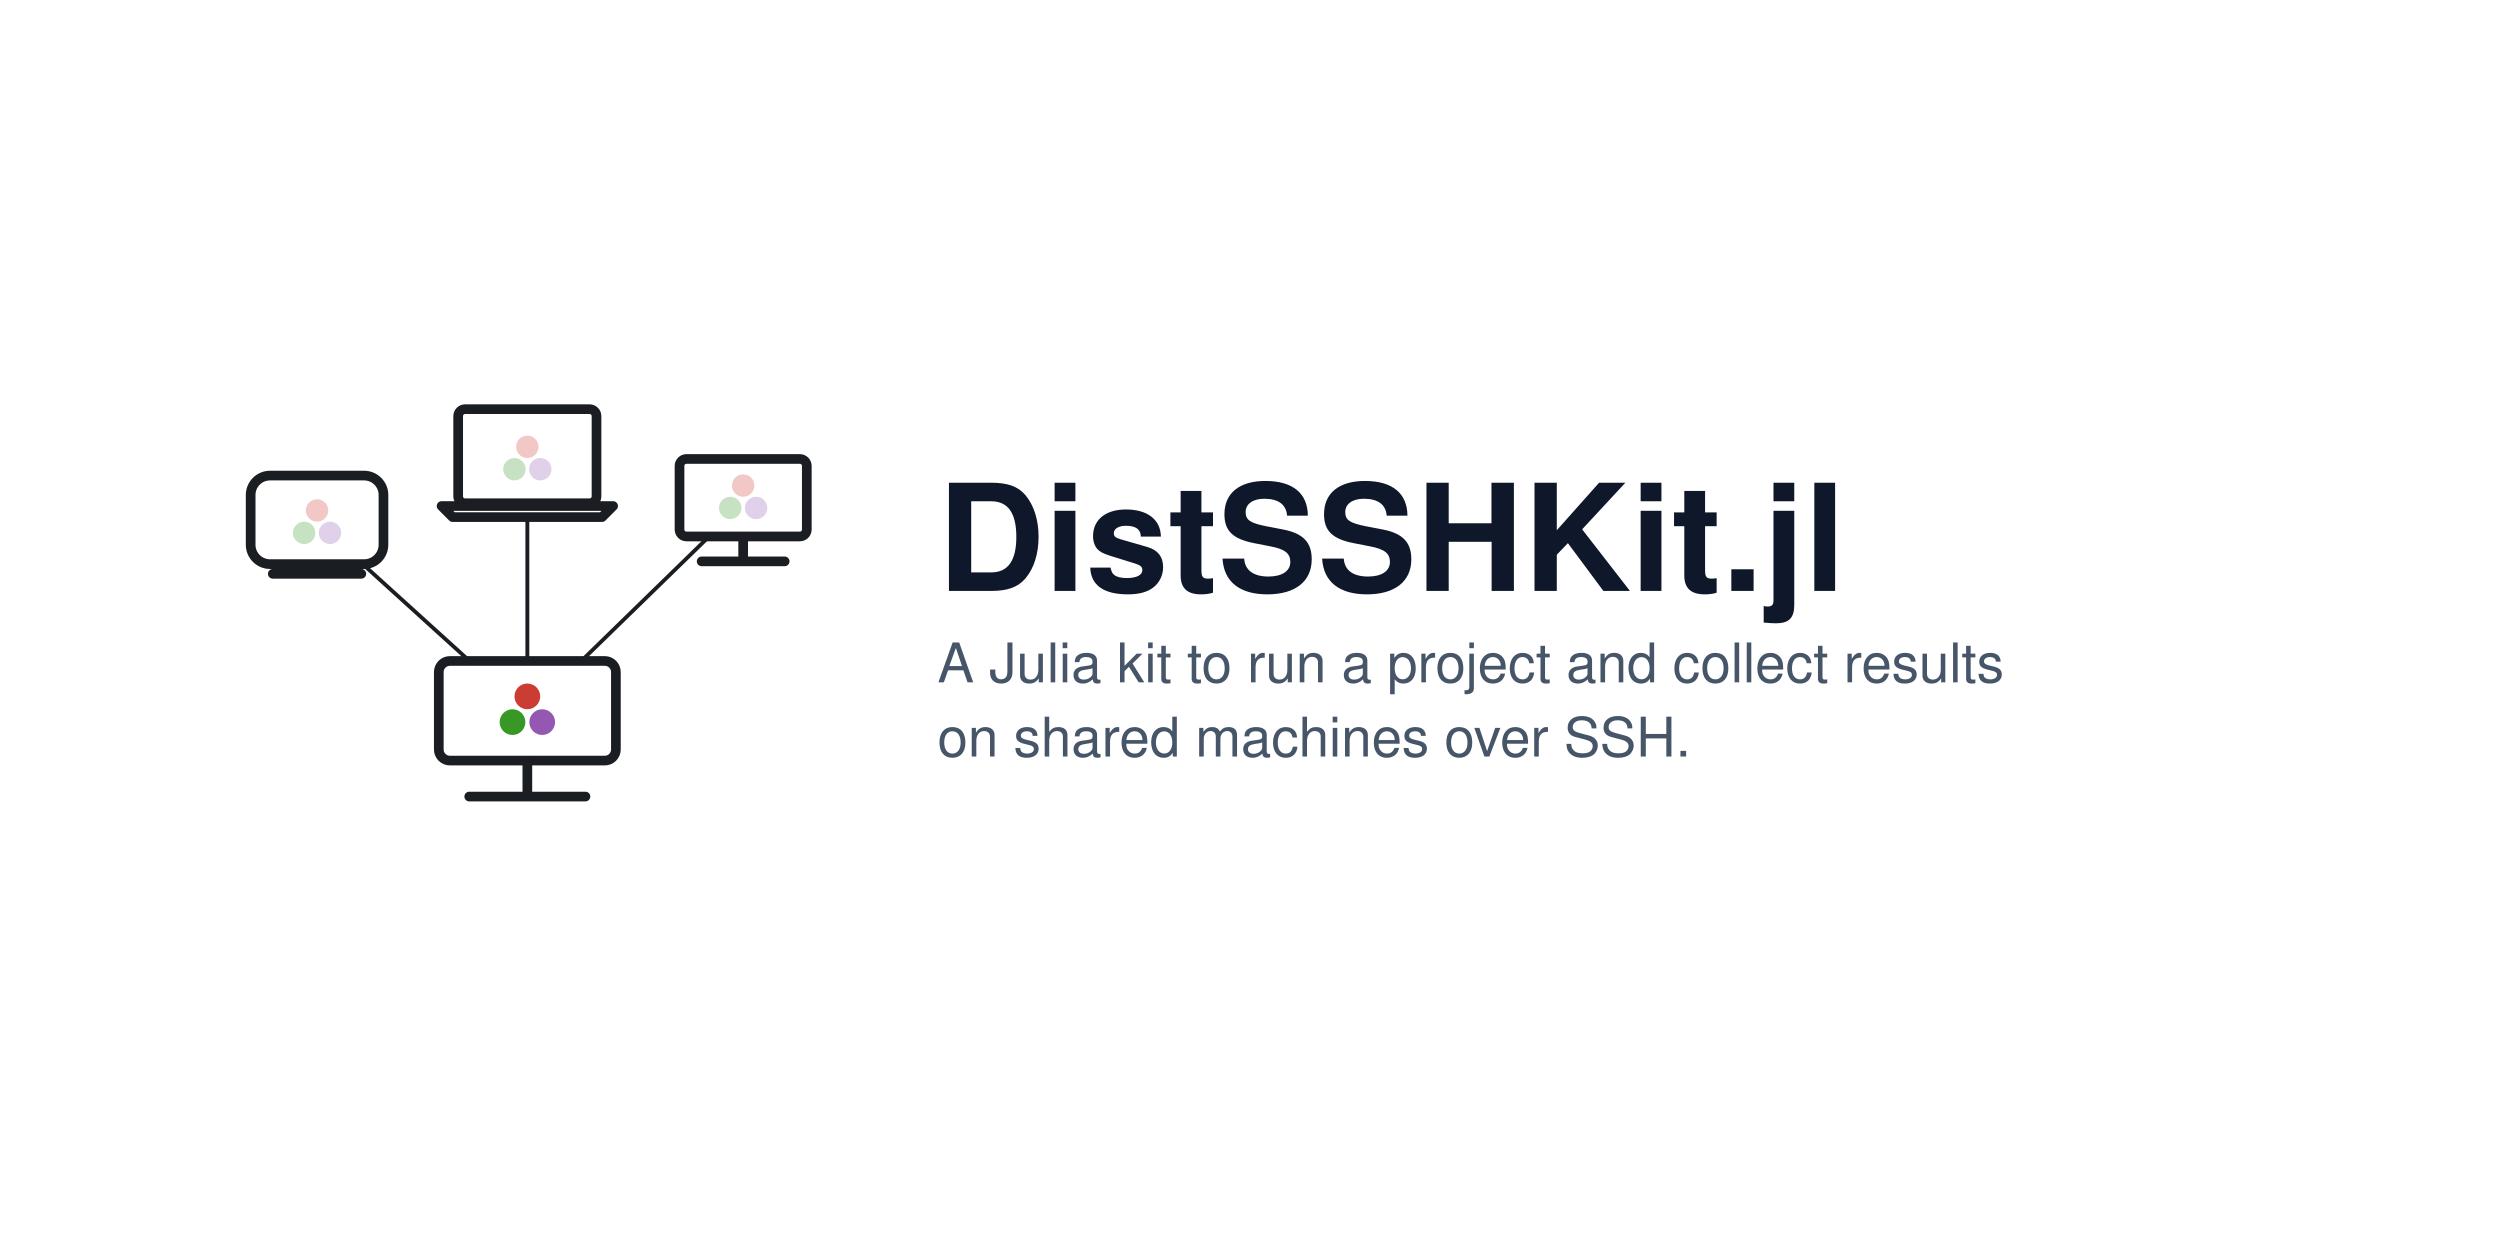
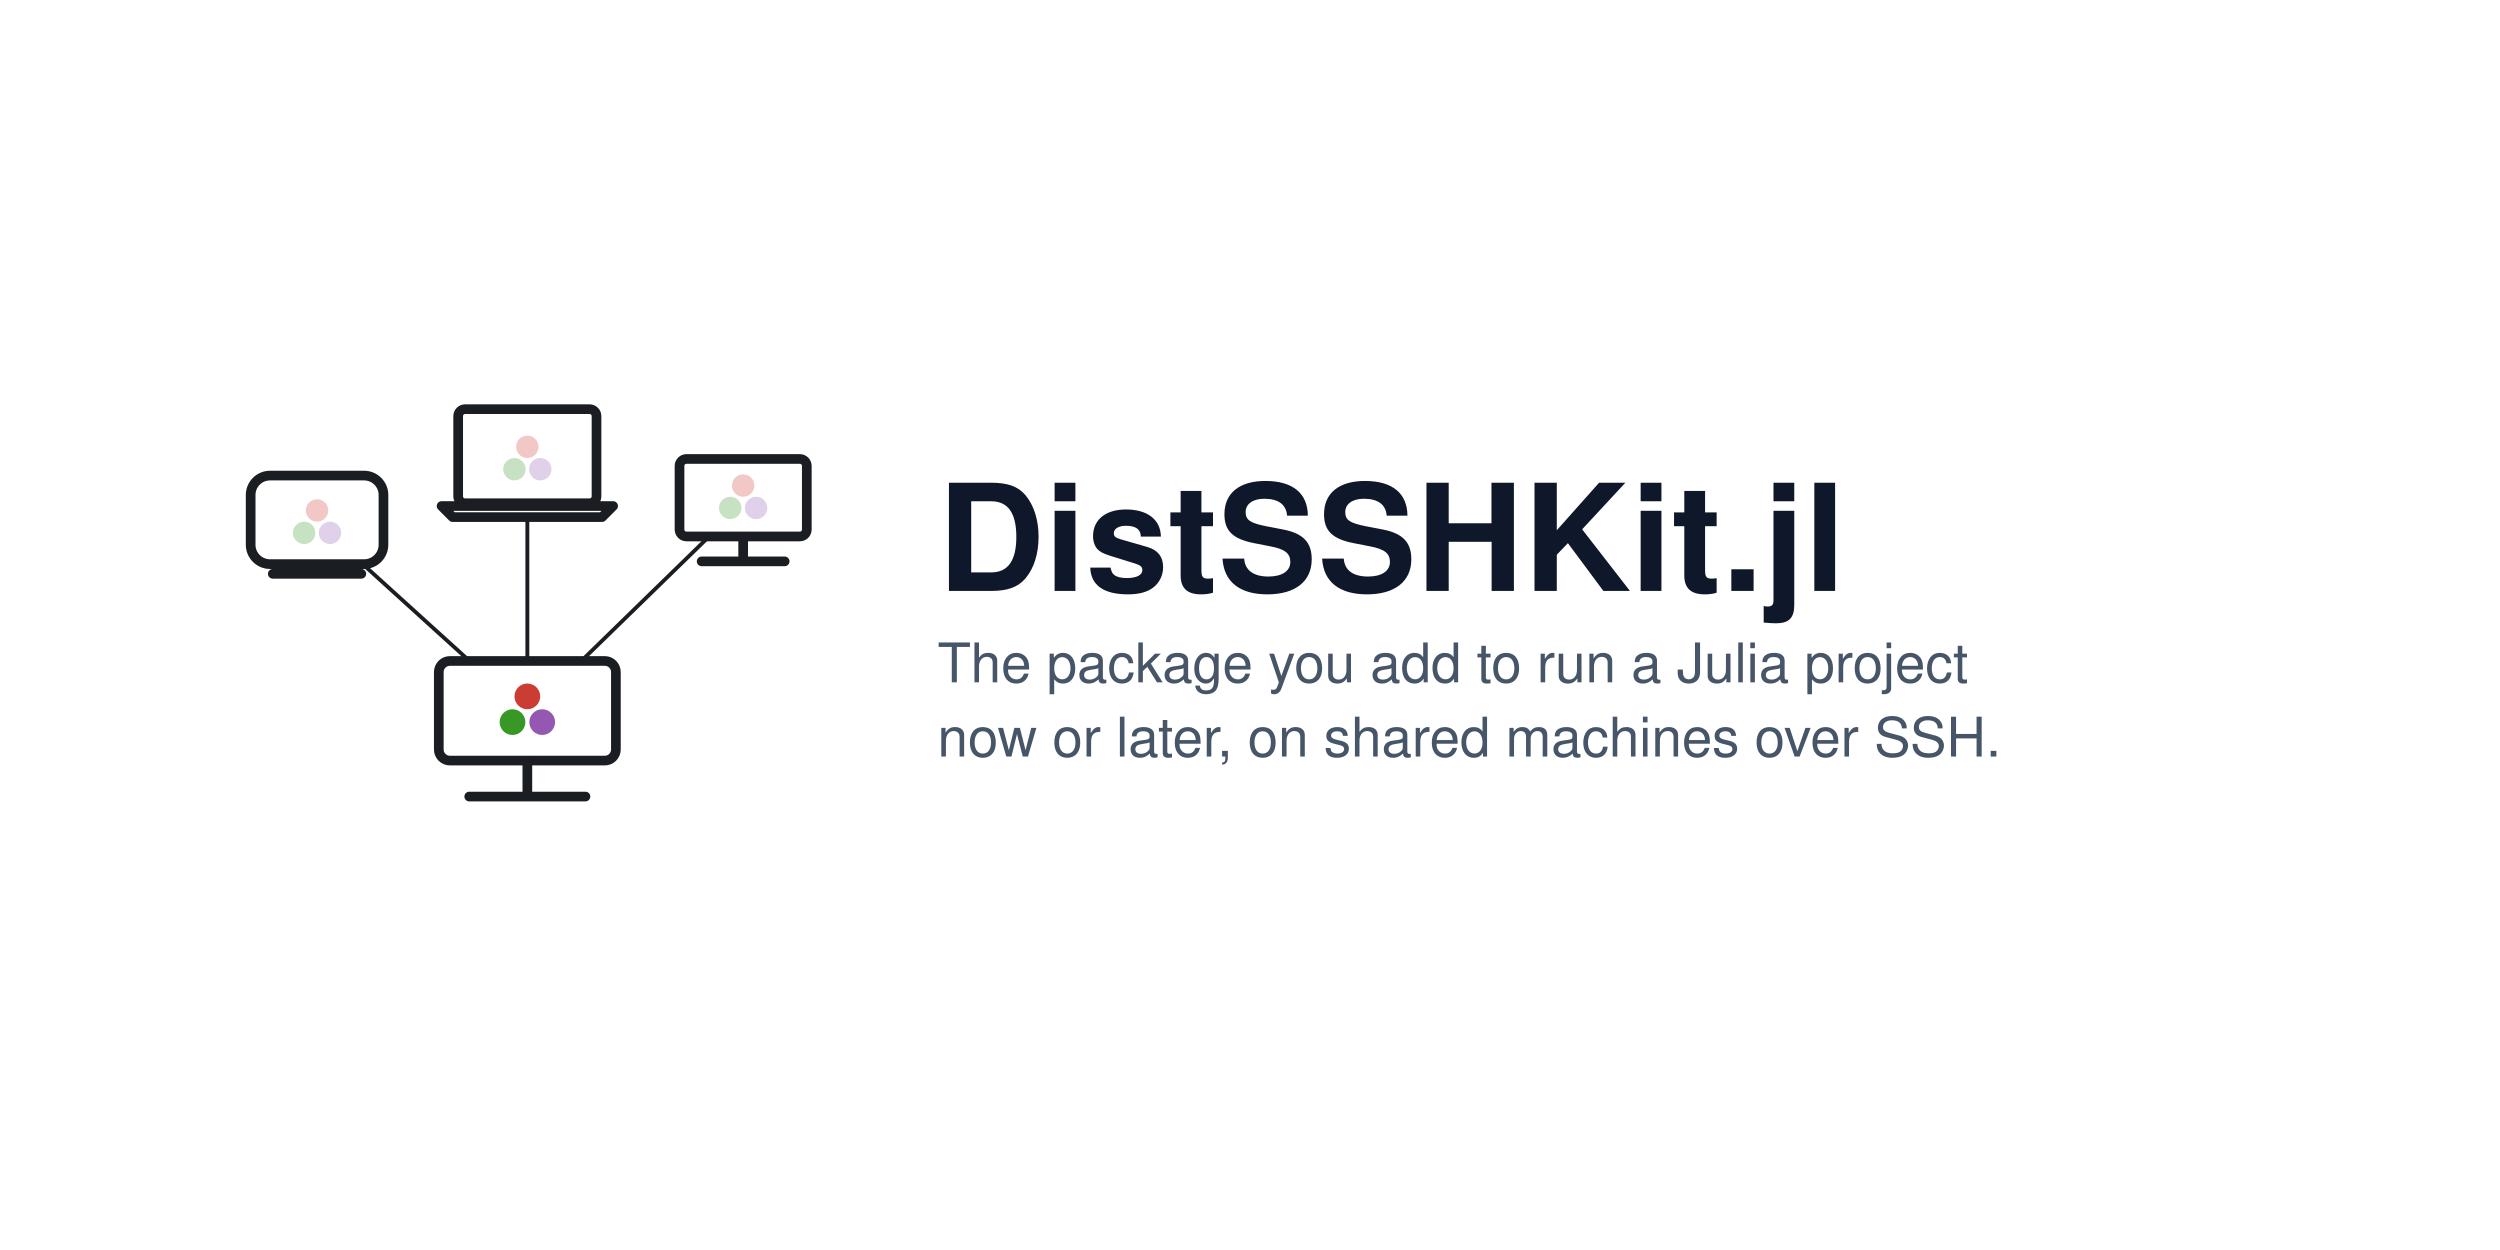
<svg xmlns="http://www.w3.org/2000/svg" width="1280" height="640" viewBox="0 0 1280 640">
  <rect width="1280" height="640" fill="#ffffff" />
  <svg x="100" y="150" width="340" height="340" viewBox="0 26 240 240">
    <defs>
      <filter id="dot-glow" x="-100%" y="-100%" width="300%" height="300%">
        <feGaussianBlur in="SourceGraphic" stdDeviation="1.6" result="b" />
        <feMerge>
          <feMergeNode in="b" />
          <feMergeNode in="SourceGraphic" />
        </feMerge>
      </filter>
      <style>
      .stroke {
        fill: none;
        stroke: #1a1d21;
        stroke-width: 3.5;
        stroke-linecap: round;
        stroke-linejoin: round;
      }
      .link {
        stroke: #1a1d21;
        stroke-width: 1.4;
        stroke-linecap: round;
        fill: none;
      }
      .pkt { filter: url(#dot-glow); }
      .pkt-data {
        fill: #1a1d21;
        /* no glow — quieter than outbound Julia packets */
      }
      .attach { fill: none; stroke: none; }
      @media (prefers-reduced-motion: reduce) {
        .pkt, .pkt-data { display: none; }
      }
    </style>
      <g id="laptop-body">
        <rect class="stroke" x="-25" y="-22" width="50" height="34" rx="2.5" />
        <path class="stroke" d="M-31,13 L31,13 L27,17 L-27,17 Z" />
        <circle class="attach" id="attach-laptop" cx="0" cy="-3" r="0" />
      </g>
      <g id="minibox-body">
        <rect class="stroke" x="-24" y="-16" width="48" height="32" rx="7" />
        <line class="stroke" x1="-16" y1="19.5" x2="16" y2="19.5" />
        <circle class="attach" id="attach-minibox" cx="0" cy="2" r="0" />
      </g>
      <g id="desktop-body">
        <rect class="stroke" x="-23" y="-22" width="46" height="28" rx="2.5" />
        <line class="stroke" x1="0" y1="7" x2="0" y2="13" />
        <line class="stroke" x1="-15" y1="15" x2="15" y2="15" />
        <circle class="attach" id="attach-desktop" cx="0" cy="-7" r="0" />
      </g>
      <g id="master-body">
        <rect class="stroke" x="-32" y="-25" width="64" height="36" rx="4" />
        <line class="stroke" x1="0" y1="12" x2="0" y2="22" />
        <line class="stroke" x1="-21" y1="24" x2="21" y2="24" />
        <circle class="attach" id="attach-master-l" cx="0" cy="-6" r="0" />
        <circle class="attach" id="attach-master-c" cx="0" cy="-6" r="0" />
        <circle class="attach" id="attach-master-r" cx="0" cy="-6" r="0" />
      </g>
      <g id="juliadot">
        <circle cx="0" cy="-5.4" r="4.05" fill="#cb3c33" />
        <circle cx="-4.677" cy="2.7" r="4.05" fill="#389826" />
        <circle cx="4.677" cy="2.7" r="4.05" fill="#9558b2" />
      </g>
      <g id="juliadot-lg">
        <circle cx="0" cy="-6.2" r="4.65" fill="#cb3c33" />
        <circle cx="-5.369" cy="3.1" r="4.65" fill="#389826" />
        <circle cx="5.369" cy="3.1" r="4.65" fill="#9558b2" />
      </g>
      <g id="remote-dots">
        <circle cx="0" cy="-5.4" r="4.05" fill="#cb3c33" fill-opacity="0.28">
          <animate attributeName="fill-opacity" begin="2.9s" dur="0.4s" values="0.28;1" fill="freeze" calcMode="spline" keySplines="0.4 0 0.2 1" />
        </circle>
        <circle cx="-4.677" cy="2.7" r="4.05" fill="#389826" fill-opacity="0.28">
          <animate attributeName="fill-opacity" begin="3.6s" dur="0.4s" values="0.28;1" fill="freeze" calcMode="spline" keySplines="0.4 0 0.2 1" />
        </circle>
        <circle cx="4.677" cy="2.7" r="4.05" fill="#9558b2" fill-opacity="0.28">
          <animate attributeName="fill-opacity" begin="4.3s" dur="0.4s" values="0.28;1" fill="freeze" calcMode="spline" keySplines="0.4 0 0.2 1" />
        </circle>
      </g>
      <g id="master-dots">
        <circle cx="0" cy="-6.2" r="4.65" fill="#cb3c33" opacity="1">
          <animate attributeName="opacity" begin="7.2s" dur="0.55s" values="1;0.15;1;0.3;1" keyTimes="0;0.22;0.45;0.7;1" calcMode="spline" keySplines="0.3 0 0.2 1; 0.3 0 0.2 1; 0.3 0 0.2 1; 0.3 0 0.2 1" fill="freeze" />
          <animate attributeName="r" begin="7.2s" dur="0.55s" values="4.65;5.65;4.65;5.25;4.65" keyTimes="0;0.22;0.45;0.7;1" calcMode="spline" keySplines="0.3 0 0.2 1; 0.3 0 0.2 1; 0.3 0 0.2 1; 0.3 0 0.2 1" fill="freeze" />
        </circle>
        <circle cx="-5.369" cy="3.1" r="4.65" fill="#389826" opacity="1">
          <animate attributeName="opacity" begin="7.2s" dur="0.55s" values="1;0.15;1;0.3;1" keyTimes="0;0.22;0.45;0.7;1" calcMode="spline" keySplines="0.3 0 0.2 1; 0.3 0 0.2 1; 0.3 0 0.2 1; 0.3 0 0.2 1" fill="freeze" />
          <animate attributeName="r" begin="7.2s" dur="0.55s" values="4.65;5.65;4.65;5.25;4.65" keyTimes="0;0.22;0.45;0.7;1" calcMode="spline" keySplines="0.3 0 0.2 1; 0.3 0 0.2 1; 0.3 0 0.2 1; 0.3 0 0.2 1" fill="freeze" />
        </circle>
        <circle cx="5.369" cy="3.1" r="4.65" fill="#9558b2" opacity="1">
          <animate attributeName="opacity" begin="7.2s" dur="0.55s" values="1;0.15;1;0.3;1" keyTimes="0;0.22;0.45;0.7;1" calcMode="spline" keySplines="0.3 0 0.2 1; 0.3 0 0.2 1; 0.3 0 0.2 1; 0.3 0 0.2 1" fill="freeze" />
          <animate attributeName="r" begin="7.2s" dur="0.55s" values="4.65;5.65;4.65;5.25;4.65" keyTimes="0;0.22;0.45;0.7;1" calcMode="spline" keySplines="0.3 0 0.2 1; 0.3 0 0.2 1; 0.3 0 0.2 1; 0.3 0 0.2 1" fill="freeze" />
        </circle>
      </g>
    </defs>
    <g id="hub" transform="translate(120, 178)">
      <path id="link-l" fill="none" stroke="none" d="M0,0 L-76,-69">
        <animate attributeName="d" fill="freeze" calcMode="spline" begin="0s" dur="12s" keyTimes="0;0.08;0.16;0.24;0.32;0.4;0.48;0.56;0.64;0.72;0.8;0.88;1" keySplines="0.45 0 0.55 1; 0.45 0 0.55 1; 0.45 0 0.55 1; 0.45 0 0.55 1; 0.45 0 0.55 1; 0.45 0 0.55 1; 0.45 0 0.55 1; 0.45 0 0.55 1; 0.45 0 0.55 1; 0.45 0 0.55 1; 0.45 0 0.55 1; 0.45 0 0.55 1" values="M0,0 L-76,-69;M0,0 L-76,-76;M0,0 L-76,-69;M0,0 L-76,-75;M0,0 L-76,-69;M0,0 L-76,-74;M0,0 L-76,-69;M0,0 L-76,-72.5;M0,0 L-76,-69;M0,0 L-76,-71;M0,0 L-76,-69;M0,0 L-76,-69.8;M0,0 L-76,-69" />
      </path>
      <path id="link-t" fill="none" stroke="none" d="M0,0 L0,-92">
        <animate attributeName="d" fill="freeze" calcMode="spline" begin="0.25s" dur="12s" keyTimes="0;0.08;0.16;0.24;0.32;0.4;0.48;0.56;0.64;0.72;0.8;0.88;1" keySplines="0.45 0 0.55 1; 0.45 0 0.55 1; 0.45 0 0.55 1; 0.45 0 0.55 1; 0.45 0 0.55 1; 0.45 0 0.55 1; 0.45 0 0.55 1; 0.45 0 0.55 1; 0.45 0 0.55 1; 0.45 0 0.55 1; 0.45 0 0.55 1; 0.45 0 0.55 1" values="M0,0 L0,-92;M0,0 L0,-99;M0,0 L0,-92;M0,0 L0,-98;M0,0 L0,-92;M0,0 L0,-97;M0,0 L0,-92;M0,0 L0,-95.5;M0,0 L0,-92;M0,0 L0,-94;M0,0 L0,-92;M0,0 L0,-92.8;M0,0 L0,-92" />
      </path>
      <path id="link-r" fill="none" stroke="none" d="M0,0 L78,-76">
        <animate attributeName="d" fill="freeze" calcMode="spline" begin="0.5s" dur="12s" keyTimes="0;0.08;0.16;0.24;0.32;0.4;0.48;0.56;0.64;0.72;0.8;0.88;1" keySplines="0.45 0 0.55 1; 0.45 0 0.55 1; 0.45 0 0.55 1; 0.45 0 0.55 1; 0.45 0 0.55 1; 0.45 0 0.55 1; 0.45 0 0.55 1; 0.45 0 0.55 1; 0.45 0 0.55 1; 0.45 0 0.55 1; 0.45 0 0.55 1; 0.45 0 0.55 1" values="M0,0 L78,-76;M0,0 L78,-83;M0,0 L78,-76;M0,0 L78,-82;M0,0 L78,-76;M0,0 L78,-81;M0,0 L78,-76;M0,0 L78,-79.5;M0,0 L78,-76;M0,0 L78,-78;M0,0 L78,-76;M0,0 L78,-76.8;M0,0 L78,-76" />
      </path>
      <circle class="pkt" r="3.5" fill="#cb3c33" opacity="0">
        <animate attributeName="opacity" begin="2.4s" dur="0.5s" values="0;1;1;0" keyTimes="0;0.12;0.88;1" fill="freeze" />
        <animateMotion begin="2.4s" dur="0.5s" fill="freeze" keyPoints="0.20;0.78" keyTimes="0;1" calcMode="linear">
          <mpath href="#link-l" />
        </animateMotion>
      </circle>
      <circle class="pkt" r="3.5" fill="#389826" opacity="0">
        <animate attributeName="opacity" begin="3.1s" dur="0.5s" values="0;1;1;0" keyTimes="0;0.12;0.88;1" fill="freeze" />
        <animateMotion begin="3.1s" dur="0.5s" fill="freeze" keyPoints="0.20;0.78" keyTimes="0;1" calcMode="linear">
          <mpath href="#link-l" />
        </animateMotion>
      </circle>
      <circle class="pkt" r="3.5" fill="#9558b2" opacity="0">
        <animate attributeName="opacity" begin="3.8s" dur="0.5s" values="0;1;1;0" keyTimes="0;0.12;0.88;1" fill="freeze" />
        <animateMotion begin="3.8s" dur="0.5s" fill="freeze" keyPoints="0.20;0.78" keyTimes="0;1" calcMode="linear">
          <mpath href="#link-l" />
        </animateMotion>
      </circle>
      <circle class="pkt" r="3.5" fill="#cb3c33" opacity="0">
        <animate attributeName="opacity" begin="2.4s" dur="0.5s" values="0;1;1;0" keyTimes="0;0.12;0.88;1" fill="freeze" />
        <animateMotion begin="2.4s" dur="0.5s" fill="freeze" keyPoints="0.20;0.78" keyTimes="0;1" calcMode="linear">
          <mpath href="#link-t" />
        </animateMotion>
      </circle>
      <circle class="pkt" r="3.5" fill="#389826" opacity="0">
        <animate attributeName="opacity" begin="3.1s" dur="0.5s" values="0;1;1;0" keyTimes="0;0.12;0.88;1" fill="freeze" />
        <animateMotion begin="3.1s" dur="0.5s" fill="freeze" keyPoints="0.20;0.78" keyTimes="0;1" calcMode="linear">
          <mpath href="#link-t" />
        </animateMotion>
      </circle>
      <circle class="pkt" r="3.5" fill="#9558b2" opacity="0">
        <animate attributeName="opacity" begin="3.8s" dur="0.5s" values="0;1;1;0" keyTimes="0;0.12;0.88;1" fill="freeze" />
        <animateMotion begin="3.8s" dur="0.5s" fill="freeze" keyPoints="0.20;0.78" keyTimes="0;1" calcMode="linear">
          <mpath href="#link-t" />
        </animateMotion>
      </circle>
      <circle class="pkt" r="3.5" fill="#cb3c33" opacity="0">
        <animate attributeName="opacity" begin="2.4s" dur="0.5s" values="0;1;1;0" keyTimes="0;0.12;0.88;1" fill="freeze" />
        <animateMotion begin="2.4s" dur="0.5s" fill="freeze" keyPoints="0.20;0.78" keyTimes="0;1" calcMode="linear">
          <mpath href="#link-r" />
        </animateMotion>
      </circle>
      <circle class="pkt" r="3.5" fill="#389826" opacity="0">
        <animate attributeName="opacity" begin="3.1s" dur="0.5s" values="0;1;1;0" keyTimes="0;0.12;0.88;1" fill="freeze" />
        <animateMotion begin="3.1s" dur="0.5s" fill="freeze" keyPoints="0.20;0.78" keyTimes="0;1" calcMode="linear">
          <mpath href="#link-r" />
        </animateMotion>
      </circle>
      <circle class="pkt" r="3.5" fill="#9558b2" opacity="0">
        <animate attributeName="opacity" begin="3.8s" dur="0.5s" values="0;1;1;0" keyTimes="0;0.12;0.88;1" fill="freeze" />
        <animateMotion begin="3.8s" dur="0.5s" fill="freeze" keyPoints="0.20;0.78" keyTimes="0;1" calcMode="linear">
          <mpath href="#link-r" />
        </animateMotion>
      </circle>
      <circle class="pkt-data" r="2.2" opacity="0">
        <animate attributeName="opacity" begin="6.6s" dur="0.5s" values="0;0.45;0.45;0" keyTimes="0;0.12;0.88;1" fill="freeze" />
        <animateMotion begin="6.6s" dur="0.5s" fill="freeze" keyPoints="0.78;0.20" keyTimes="0;1" calcMode="linear">
          <mpath href="#link-l" />
        </animateMotion>
      </circle>
      <circle class="pkt-data" r="2.2" opacity="0">
        <animate attributeName="opacity" begin="6.6s" dur="0.5s" values="0;0.45;0.45;0" keyTimes="0;0.12;0.88;1" fill="freeze" />
        <animateMotion begin="6.6s" dur="0.5s" fill="freeze" keyPoints="0.78;0.20" keyTimes="0;1" calcMode="linear">
          <mpath href="#link-t" />
        </animateMotion>
      </circle>
      <circle class="pkt-data" r="2.2" opacity="0">
        <animate attributeName="opacity" begin="6.6s" dur="0.5s" values="0;0.45;0.45;0" keyTimes="0;0.12;0.88;1" fill="freeze" />
        <animateMotion begin="6.6s" dur="0.5s" fill="freeze" keyPoints="0.78;0.20" keyTimes="0;1" calcMode="linear">
          <mpath href="#link-r" />
        </animateMotion>
      </circle>
    </g>
    <g transform="translate(44, 108)">
      <g>
        <animateTransform attributeName="transform" type="translate" values="0 0;0 -7;0 0;0 -6;0 0;0 -5;0 0;0 -3.5;0 0;0 -2;0 0;0 -0.8;0 0" keyTimes="0;0.08;0.16;0.24;0.32;0.4;0.48;0.56;0.64;0.72;0.8;0.88;1" calcMode="spline" keySplines="0.45 0 0.55 1; 0.45 0 0.55 1; 0.45 0 0.55 1; 0.45 0 0.55 1; 0.45 0 0.55 1; 0.45 0 0.55 1; 0.45 0 0.55 1; 0.45 0 0.55 1; 0.45 0 0.55 1; 0.45 0 0.55 1; 0.45 0 0.55 1; 0.45 0 0.55 1" dur="12s" begin="0s" fill="freeze" />
        <use href="#minibox-body" />
        <line class="link" x1="16.5" y1="16" x2="55.1" y2="51">
          <animate attributeName="y2" fill="freeze" calcMode="spline" begin="0s" dur="12s" keyTimes="0;0.08;0.16;0.24;0.32;0.4;0.48;0.56;0.64;0.72;0.8;0.88;1" keySplines="0.45 0 0.55 1; 0.45 0 0.55 1; 0.45 0 0.55 1; 0.45 0 0.55 1; 0.45 0 0.55 1; 0.45 0 0.55 1; 0.45 0 0.55 1; 0.45 0 0.55 1; 0.45 0 0.55 1; 0.45 0 0.55 1; 0.45 0 0.55 1; 0.45 0 0.55 1" values="51;58;51;57;51;56;51;54.5;51;53;51;51.8;51" />
        </line>
        <g transform="translate(0, 2)">
          <g>
            <animateTransform attributeName="transform" type="rotate" values="0 0 0;360 0 0;720 0 0;1080 0 0" keyTimes="0;0.33;0.66;1" calcMode="spline" keySplines="0.2 0.05 0.25 1; 0.2 0.05 0.25 1; 0.2 0.05 0.25 1" begin="4.7s" dur="1.8s" fill="freeze" />
            <use href="#remote-dots" />
          </g>
        </g>
      </g>
    </g>
    <g transform="translate(120, 90)">
      <g>
        <animateTransform attributeName="transform" type="translate" values="0 0;0 -7;0 0;0 -6;0 0;0 -5;0 0;0 -3.5;0 0;0 -2;0 0;0 -0.8;0 0" keyTimes="0;0.08;0.16;0.24;0.32;0.4;0.48;0.56;0.64;0.72;0.8;0.88;1" calcMode="spline" keySplines="0.45 0 0.55 1; 0.45 0 0.55 1; 0.45 0 0.55 1; 0.45 0 0.55 1; 0.45 0 0.55 1; 0.45 0 0.55 1; 0.45 0 0.55 1; 0.45 0 0.55 1; 0.45 0 0.55 1; 0.45 0 0.55 1; 0.45 0 0.55 1; 0.45 0 0.55 1" dur="12s" begin="0.25s" fill="freeze" />
        <use href="#laptop-body" />
        <line class="link" x1="0" y1="17" x2="0" y2="69">
          <animate attributeName="y2" fill="freeze" calcMode="spline" begin="0.25s" dur="12s" keyTimes="0;0.08;0.16;0.24;0.32;0.4;0.48;0.56;0.64;0.72;0.8;0.88;1" keySplines="0.45 0 0.55 1; 0.45 0 0.55 1; 0.45 0 0.55 1; 0.45 0 0.55 1; 0.45 0 0.55 1; 0.45 0 0.55 1; 0.45 0 0.55 1; 0.45 0 0.55 1; 0.45 0 0.55 1; 0.45 0 0.55 1; 0.45 0 0.55 1; 0.45 0 0.55 1" values="69;76;69;75;69;74;69;72.5;69;71;69;69.8;69" />
        </line>
        <g transform="translate(0, -3)">
          <g>
            <animateTransform attributeName="transform" type="rotate" values="0 0 0;360 0 0;720 0 0;1080 0 0" keyTimes="0;0.33;0.66;1" calcMode="spline" keySplines="0.2 0.05 0.25 1; 0.2 0.05 0.25 1; 0.2 0.05 0.25 1" begin="4.7s" dur="1.8s" fill="freeze" />
            <use href="#remote-dots" />
          </g>
        </g>
      </g>
    </g>
    <g transform="translate(198, 108)">
      <g>
        <animateTransform attributeName="transform" type="translate" values="0 0;0 -7;0 0;0 -6;0 0;0 -5;0 0;0 -3.5;0 0;0 -2;0 0;0 -0.8;0 0" keyTimes="0;0.08;0.16;0.24;0.32;0.4;0.48;0.56;0.64;0.72;0.8;0.88;1" calcMode="spline" keySplines="0.45 0 0.55 1; 0.45 0 0.55 1; 0.45 0 0.55 1; 0.45 0 0.55 1; 0.45 0 0.55 1; 0.45 0 0.55 1; 0.45 0 0.55 1; 0.45 0 0.55 1; 0.45 0 0.55 1; 0.45 0 0.55 1; 0.45 0 0.55 1; 0.45 0 0.55 1" dur="12s" begin="0.5s" fill="freeze" />
        <use href="#desktop-body" />
        <line class="link" x1="-12.3" y1="6" x2="-58.5" y2="51">
          <animate attributeName="y2" fill="freeze" calcMode="spline" begin="0.5s" dur="12s" keyTimes="0;0.08;0.16;0.24;0.32;0.4;0.48;0.56;0.64;0.72;0.8;0.88;1" keySplines="0.45 0 0.55 1; 0.45 0 0.55 1; 0.45 0 0.55 1; 0.45 0 0.55 1; 0.45 0 0.55 1; 0.45 0 0.55 1; 0.45 0 0.55 1; 0.45 0 0.55 1; 0.45 0 0.55 1; 0.45 0 0.55 1; 0.45 0 0.55 1; 0.45 0 0.55 1" values="51;58;51;57;51;56;51;54.5;51;53;51;51.8;51" />
        </line>
        <g transform="translate(0, -7)">
          <g>
            <animateTransform attributeName="transform" type="rotate" values="0 0 0;360 0 0;720 0 0;1080 0 0" keyTimes="0;0.33;0.66;1" calcMode="spline" keySplines="0.2 0.05 0.25 1; 0.2 0.05 0.25 1; 0.2 0.05 0.25 1" begin="4.7s" dur="1.8s" fill="freeze" />
            <use href="#remote-dots" />
          </g>
        </g>
      </g>
    </g>
    <g transform="translate(120, 184)">
      <use href="#master-body" />
      <g transform="translate(0, -6)">
        <g>
          <animateTransform attributeName="transform" type="rotate" values="0 0 0;360 0 0;720 0 0;1080 0 0" keyTimes="0;0.33;0.66;1" calcMode="spline" keySplines="0.2 0.05 0.25 1; 0.2 0.05 0.25 1; 0.2 0.05 0.25 1" begin="2.4s" dur="2.1s" fill="freeze" />
          <g>
            <animateTransform attributeName="transform" type="rotate" values="0 0 0;360 0 0;720 0 0;1080 0 0" keyTimes="0;0.33;0.66;1" calcMode="spline" keySplines="0.2 0.05 0.25 1; 0.2 0.05 0.25 1; 0.2 0.05 0.25 1" begin="4.7s" dur="1.8s" fill="freeze" />
            <use href="#master-dots" />
          </g>
        </g>
      </g>
    </g>
  </svg>
  <text x="480" y="276" dominant-baseline="middle" fill="#0f172a" font-family="'Helvetica Neue', Helvetica, Arial, sans-serif" font-size="76" font-weight="800">DistSSHKit.jl</text>
-   <text x="480" y="340" dominant-baseline="middle" fill="#475569" font-family="'Helvetica Neue', Helvetica, Arial, sans-serif" font-size="28" font-weight="500">A Julia kit to run a project and collect results</text>
-   <text x="480" y="378" dominant-baseline="middle" fill="#475569" font-family="'Helvetica Neue', Helvetica, Arial, sans-serif" font-size="28" font-weight="500">on shared machines over SSH.</text>
+   <text x="480" y="340" dominant-baseline="middle" fill="#475569" font-family="'Helvetica Neue', Helvetica, Arial, sans-serif" font-size="28" font-weight="500">The package you add to run a Julia project</text>
+   <text x="480" y="378" dominant-baseline="middle" fill="#475569" font-family="'Helvetica Neue', Helvetica, Arial, sans-serif" font-size="28" font-weight="500">now or later, on shared machines over SSH.</text>
</svg>
